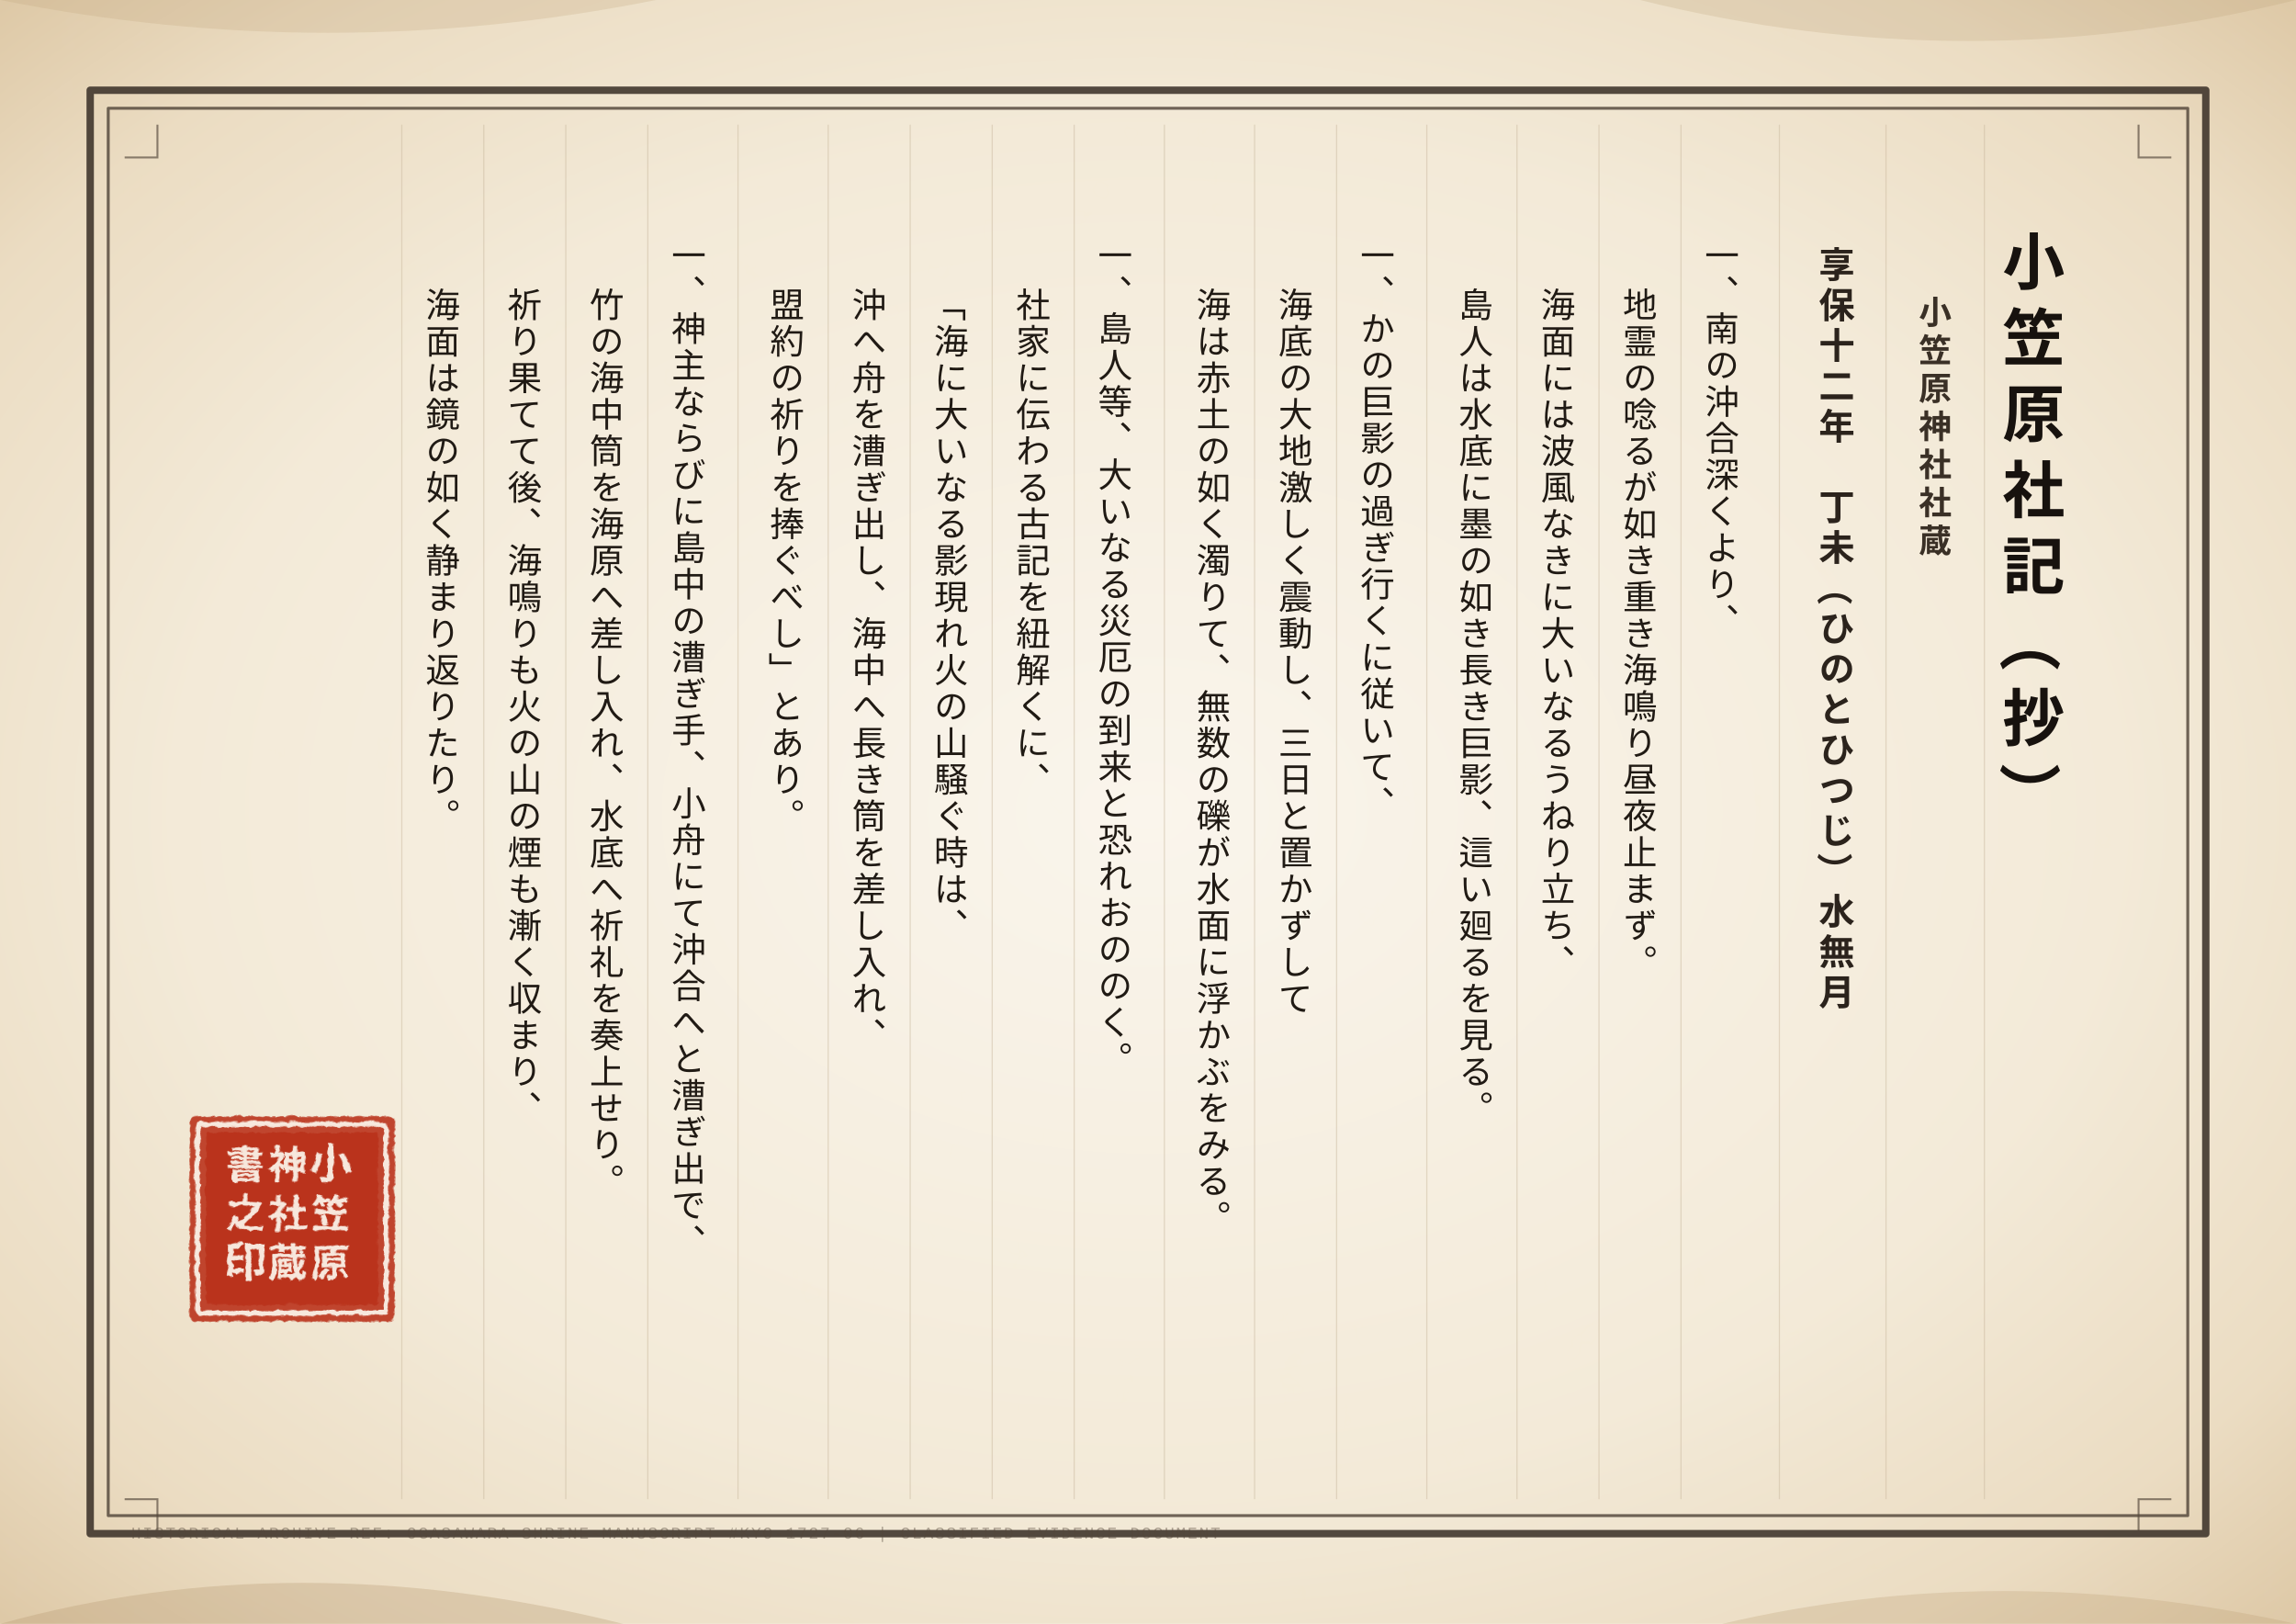
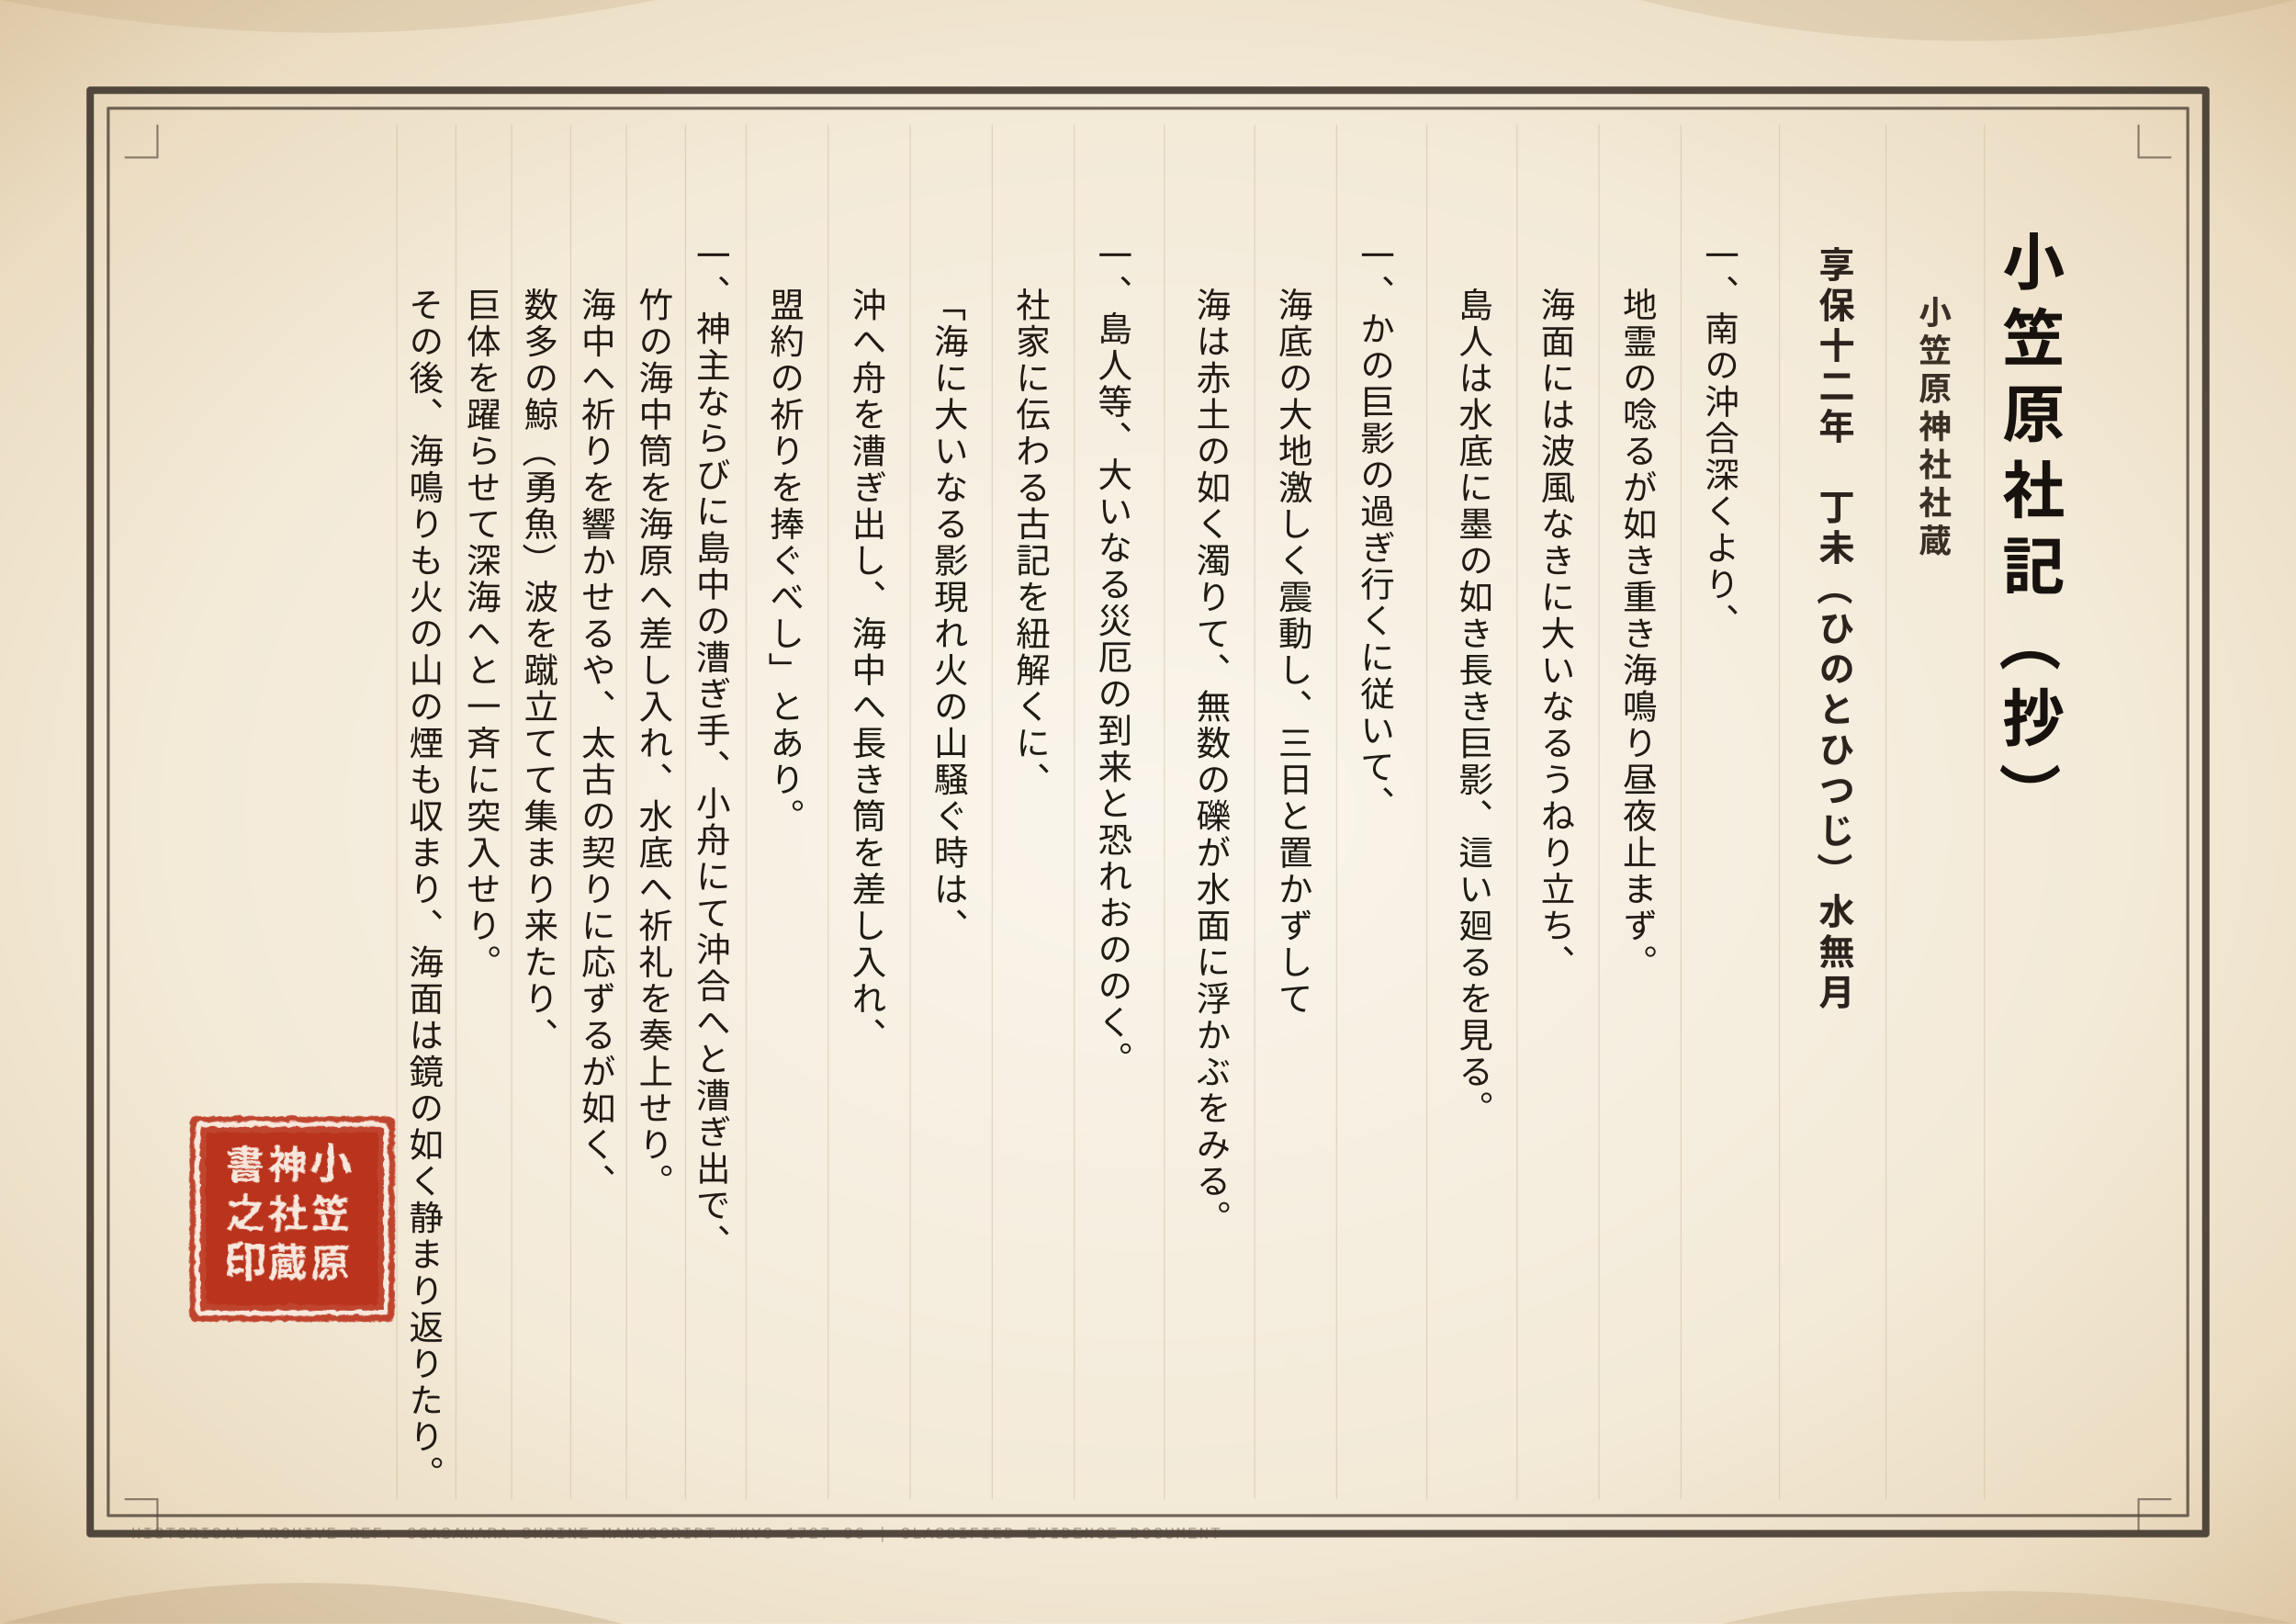
<svg xmlns="http://www.w3.org/2000/svg" viewBox="0 0 1400 990" width="1400" height="990">
  <defs>
    <radialGradient id="washi-vignette" cx="50%" cy="50%" r="70%">
      <stop offset="0%" stop-color="#faf5ec" />
      <stop offset="60%" stop-color="#f3ead8" />
      <stop offset="85%" stop-color="#ebdcc2" />
      <stop offset="100%" stop-color="#dec9a7" />
    </radialGradient>
    <filter id="washi-fiber" x="0%" y="0%" width="100%" height="100%">
      <feTurbulence type="fractalNoise" baseFrequency="0.04" numOctaves="4" result="noise" />
      <feColorMatrix type="matrix" values="0.3 0 0 0 0.94   0 0.3 0 0 0.88   0 0 0.3 0 0.78  0 0 0 0.07 0" in="noise" result="tintedNoise" />
      <feComposite operator="in" in2="SourceGraphic" />
    </filter>
    <filter id="seal-stamp" x="-10%" y="-10%" width="120%" height="120%">
      <feTurbulence type="turbulence" baseFrequency="0.12" numOctaves="3" result="roughNoise" />
      <feDisplacementMap in="SourceGraphic" in2="roughNoise" scale="2.5" xChannelSelector="R" yChannelSelector="G" />
    </filter>
  </defs>
  <rect width="1400" height="990" fill="url(#washi-vignette)" />
  <rect width="1400" height="990" fill="#cbb793" opacity="0.12" filter="url(#washi-fiber)" />
  <path d="M0,0 Q200,40 400,0 L0,0 Z" fill="#bfa57c" opacity="0.25" />
  <path d="M1400,0 Q1200,50 1000,0 L1400,0 Z" fill="#b89c72" opacity="0.22" />
  <path d="M0,990 Q180,940 380,990 L0,990 Z" fill="#b3956a" opacity="0.3" />
  <path d="M1400,990 Q1220,950 1050,990 L1400,990 Z" fill="#ba9e74" opacity="0.28" />
  <rect x="55" y="55" width="1290" height="880" fill="none" stroke="#3d332a" stroke-width="4.5" stroke-linejoin="round" opacity="0.88" />
  <rect x="66" y="66" width="1268" height="858" fill="none" stroke="#524539" stroke-width="1.8" stroke-linejoin="round" opacity="0.82" />
  <g stroke="#524539" stroke-width="1.2" fill="none" opacity="0.65">
    <path d="M 76 96 L 96 96 L 96 76" />
    <path d="M 1324 96 L 1304 96 L 1304 76" />
    <path d="M 76 914 L 96 914 L 96 934" />
    <path d="M 1324 914 L 1304 914 L 1304 934" />
  </g>
  <g stroke="#c7b69b" stroke-width="0.75" opacity="0.45">
    <line x1="1210" y1="76" x2="1210" y2="914" />
    <line x1="1150" y1="76" x2="1150" y2="914" />
    <line x1="1085" y1="76" x2="1085" y2="914" />
    <line x1="1025" y1="76" x2="1025" y2="914" />
    <line x1="975" y1="76" x2="975" y2="914" />
    <line x1="925" y1="76" x2="925" y2="914" />
    <line x1="870" y1="76" x2="870" y2="914" />
    <line x1="815" y1="76" x2="815" y2="914" />
    <line x1="765" y1="76" x2="765" y2="914" />
    <line x1="710" y1="76" x2="710" y2="914" />
    <line x1="655" y1="76" x2="655" y2="914" />
    <line x1="605" y1="76" x2="605" y2="914" />
    <line x1="555" y1="76" x2="555" y2="914" />
    <line x1="505" y1="76" x2="505" y2="914" />
-     <line x1="450" y1="76" x2="450" y2="914" />
-     <line x1="395" y1="76" x2="395" y2="914" />
-     <line x1="345" y1="76" x2="345" y2="914" />
-     <line x1="295" y1="76" x2="295" y2="914" />
-     <line x1="245" y1="76" x2="245" y2="914" />
+     <line x1="455" y1="76" x2="455" y2="914" />
+     <line x1="418" y1="76" x2="418" y2="914" />
+     <line x1="382" y1="76" x2="382" y2="914" />
+     <line x1="348" y1="76" x2="348" y2="914" />
+     <line x1="312" y1="76" x2="312" y2="914" />
+     <line x1="278" y1="76" x2="278" y2="914" />
+     <line x1="242" y1="76" x2="242" y2="914" />
  </g>
  <g style="font-family: 'Yu Mincho', 'Hiragino Mincho ProN', 'Source Han Serif', 'MS Mincho', serif; writing-mode: vertical-rl; text-orientation: upright;" fill="#201a14">
    <text x="1240" y="140" font-size="38" font-weight="900" letter-spacing="0.22em" fill="#17120e">
      小笠原社記（抄）
    </text>
    <text x="1180" y="180" font-size="20" font-weight="bold" letter-spacing="0.16em" fill="#3a3026">
      小笠原神社社蔵
    </text>
    <text x="1120" y="150" font-size="22" font-weight="bold" letter-spacing="0.12em" fill="#2b231c">
      享保十二年　丁未（ひのとひつじ）水無月
    </text>
    <text x="1050" y="145" font-size="21" letter-spacing="0.06em">
      一、南の沖合深くより、
    </text>
    <text x="1000" y="175" font-size="21" letter-spacing="0.06em">
      地霊の唸るが如き重き海鳴り昼夜止まず。
    </text>
    <text x="950" y="175" font-size="21" letter-spacing="0.06em">
      海面には波風なきに大いなるうねり立ち、
    </text>
    <text x="900" y="175" font-size="21" letter-spacing="0.06em">
      島人は水底に墨の如き長き巨影、這い廻るを見る。
    </text>
    <text x="840" y="145" font-size="21" letter-spacing="0.06em">
      一、かの巨影の過ぎ行くに従いて、
    </text>
    <text x="790" y="175" font-size="21" letter-spacing="0.06em">
      海底の大地激しく震動し、三日と置かずして
    </text>
    <text x="740" y="175" font-size="21" letter-spacing="0.06em">
      海は赤土の如く濁りて、無数の礫が水面に浮かぶをみる。
    </text>
    <text x="680" y="145" font-size="21" letter-spacing="0.06em">
      一、島人等、大いなる災厄の到来と恐れおののく。
    </text>
    <text x="630" y="175" font-size="21" letter-spacing="0.06em">
      社家に伝わる古記を紐解くに、
    </text>
    <text x="580" y="175" font-size="21" letter-spacing="0.06em">
      「海に大いなる影現れ火の山騒ぐ時は、
    </text>
    <text x="530" y="175" font-size="21" letter-spacing="0.06em">
      沖へ舟を漕ぎ出し、海中へ長き筒を差し入れ、
    </text>
    <text x="480" y="175" font-size="21" letter-spacing="0.06em">
      盟約の祈りを捧ぐべし」とあり。
    </text>
-     <text x="420" y="145" font-size="21" letter-spacing="0.06em">
+     <text x="435" y="145" font-size="21" letter-spacing="0.06em">
      一、神主ならびに島中の漕ぎ手、小舟にて沖合へと漕ぎ出で、
    </text>
-     <text x="370" y="175" font-size="21" letter-spacing="0.06em">
+     <text x="400" y="175" font-size="21" letter-spacing="0.06em">
      竹の海中筒を海原へ差し入れ、水底へ祈礼を奏上せり。
    </text>
-     <text x="320" y="175" font-size="21" letter-spacing="0.06em">
-       祈り果てて後、海鳴りも火の山の煙も漸く収まり、
+     <text x="365" y="175" font-size="21" letter-spacing="0.06em">
+       海中へ祈りを響かせるや、太古の契りに応ずるが如く、
    </text>
-     <text x="270" y="175" font-size="21" letter-spacing="0.06em">
-       海面は鏡の如く静まり返りたり。
+     <text x="330" y="175" font-size="21" letter-spacing="0.06em">
+       数多の鯨（勇魚）波を蹴立てて集まり来たり、
+     </text>
+     <text x="295" y="175" font-size="21" letter-spacing="0.06em">
+       巨体を躍らせて深海へと一斉に突入せり。
+     </text>
+     <text x="260" y="175" font-size="21" letter-spacing="0.06em">
+       その後、海鳴りも火の山の煙も収まり、海面は鏡の如く静まり返りたり。
    </text>
  </g>
  <g transform="translate(115, 680)" filter="url(#seal-stamp)">
    <rect x="0" y="0" width="125" height="125" fill="#ba331c" rx="4" opacity="0.9" />
    <rect x="5" y="5" width="115" height="115" fill="none" stroke="#faf0e6" stroke-width="3" rx="2" opacity="0.95" />
    <rect x="10" y="10" width="105" height="105" fill="#ba331c" rx="1" />
    <g fill="#faf0e6" style="font-family: 'Yu Mincho', 'Hiragino Mincho ProN', 'Source Han Serif', serif; font-weight: 900;" opacity="0.95">
      <text x="86" y="38" font-size="26" text-anchor="middle">小</text>
      <text x="86" y="68" font-size="24" text-anchor="middle">笠</text>
      <text x="86" y="98" font-size="24" text-anchor="middle">原</text>
      <text x="60" y="38" font-size="24" text-anchor="middle">神</text>
      <text x="60" y="68" font-size="24" text-anchor="middle">社</text>
      <text x="60" y="98" font-size="24" text-anchor="middle">蔵</text>
      <text x="34" y="38" font-size="24" text-anchor="middle">書</text>
      <text x="34" y="68" font-size="24" text-anchor="middle">之</text>
      <text x="34" y="98" font-size="26" text-anchor="middle">印</text>
    </g>
  </g>
  <g opacity="0.45" transform="translate(80, 938)">
    <text x="0" y="0" font-family="'Courier New', monospace" font-size="10" fill="#524539" letter-spacing="0.1em">
      HISTORICAL ARCHIVE REF: OGASAWARA-SHRINE-MANUSCRIPT #KYO-1727-06 | CLASSIFIED EVIDENCE DOCUMENT
    </text>
  </g>
</svg>
